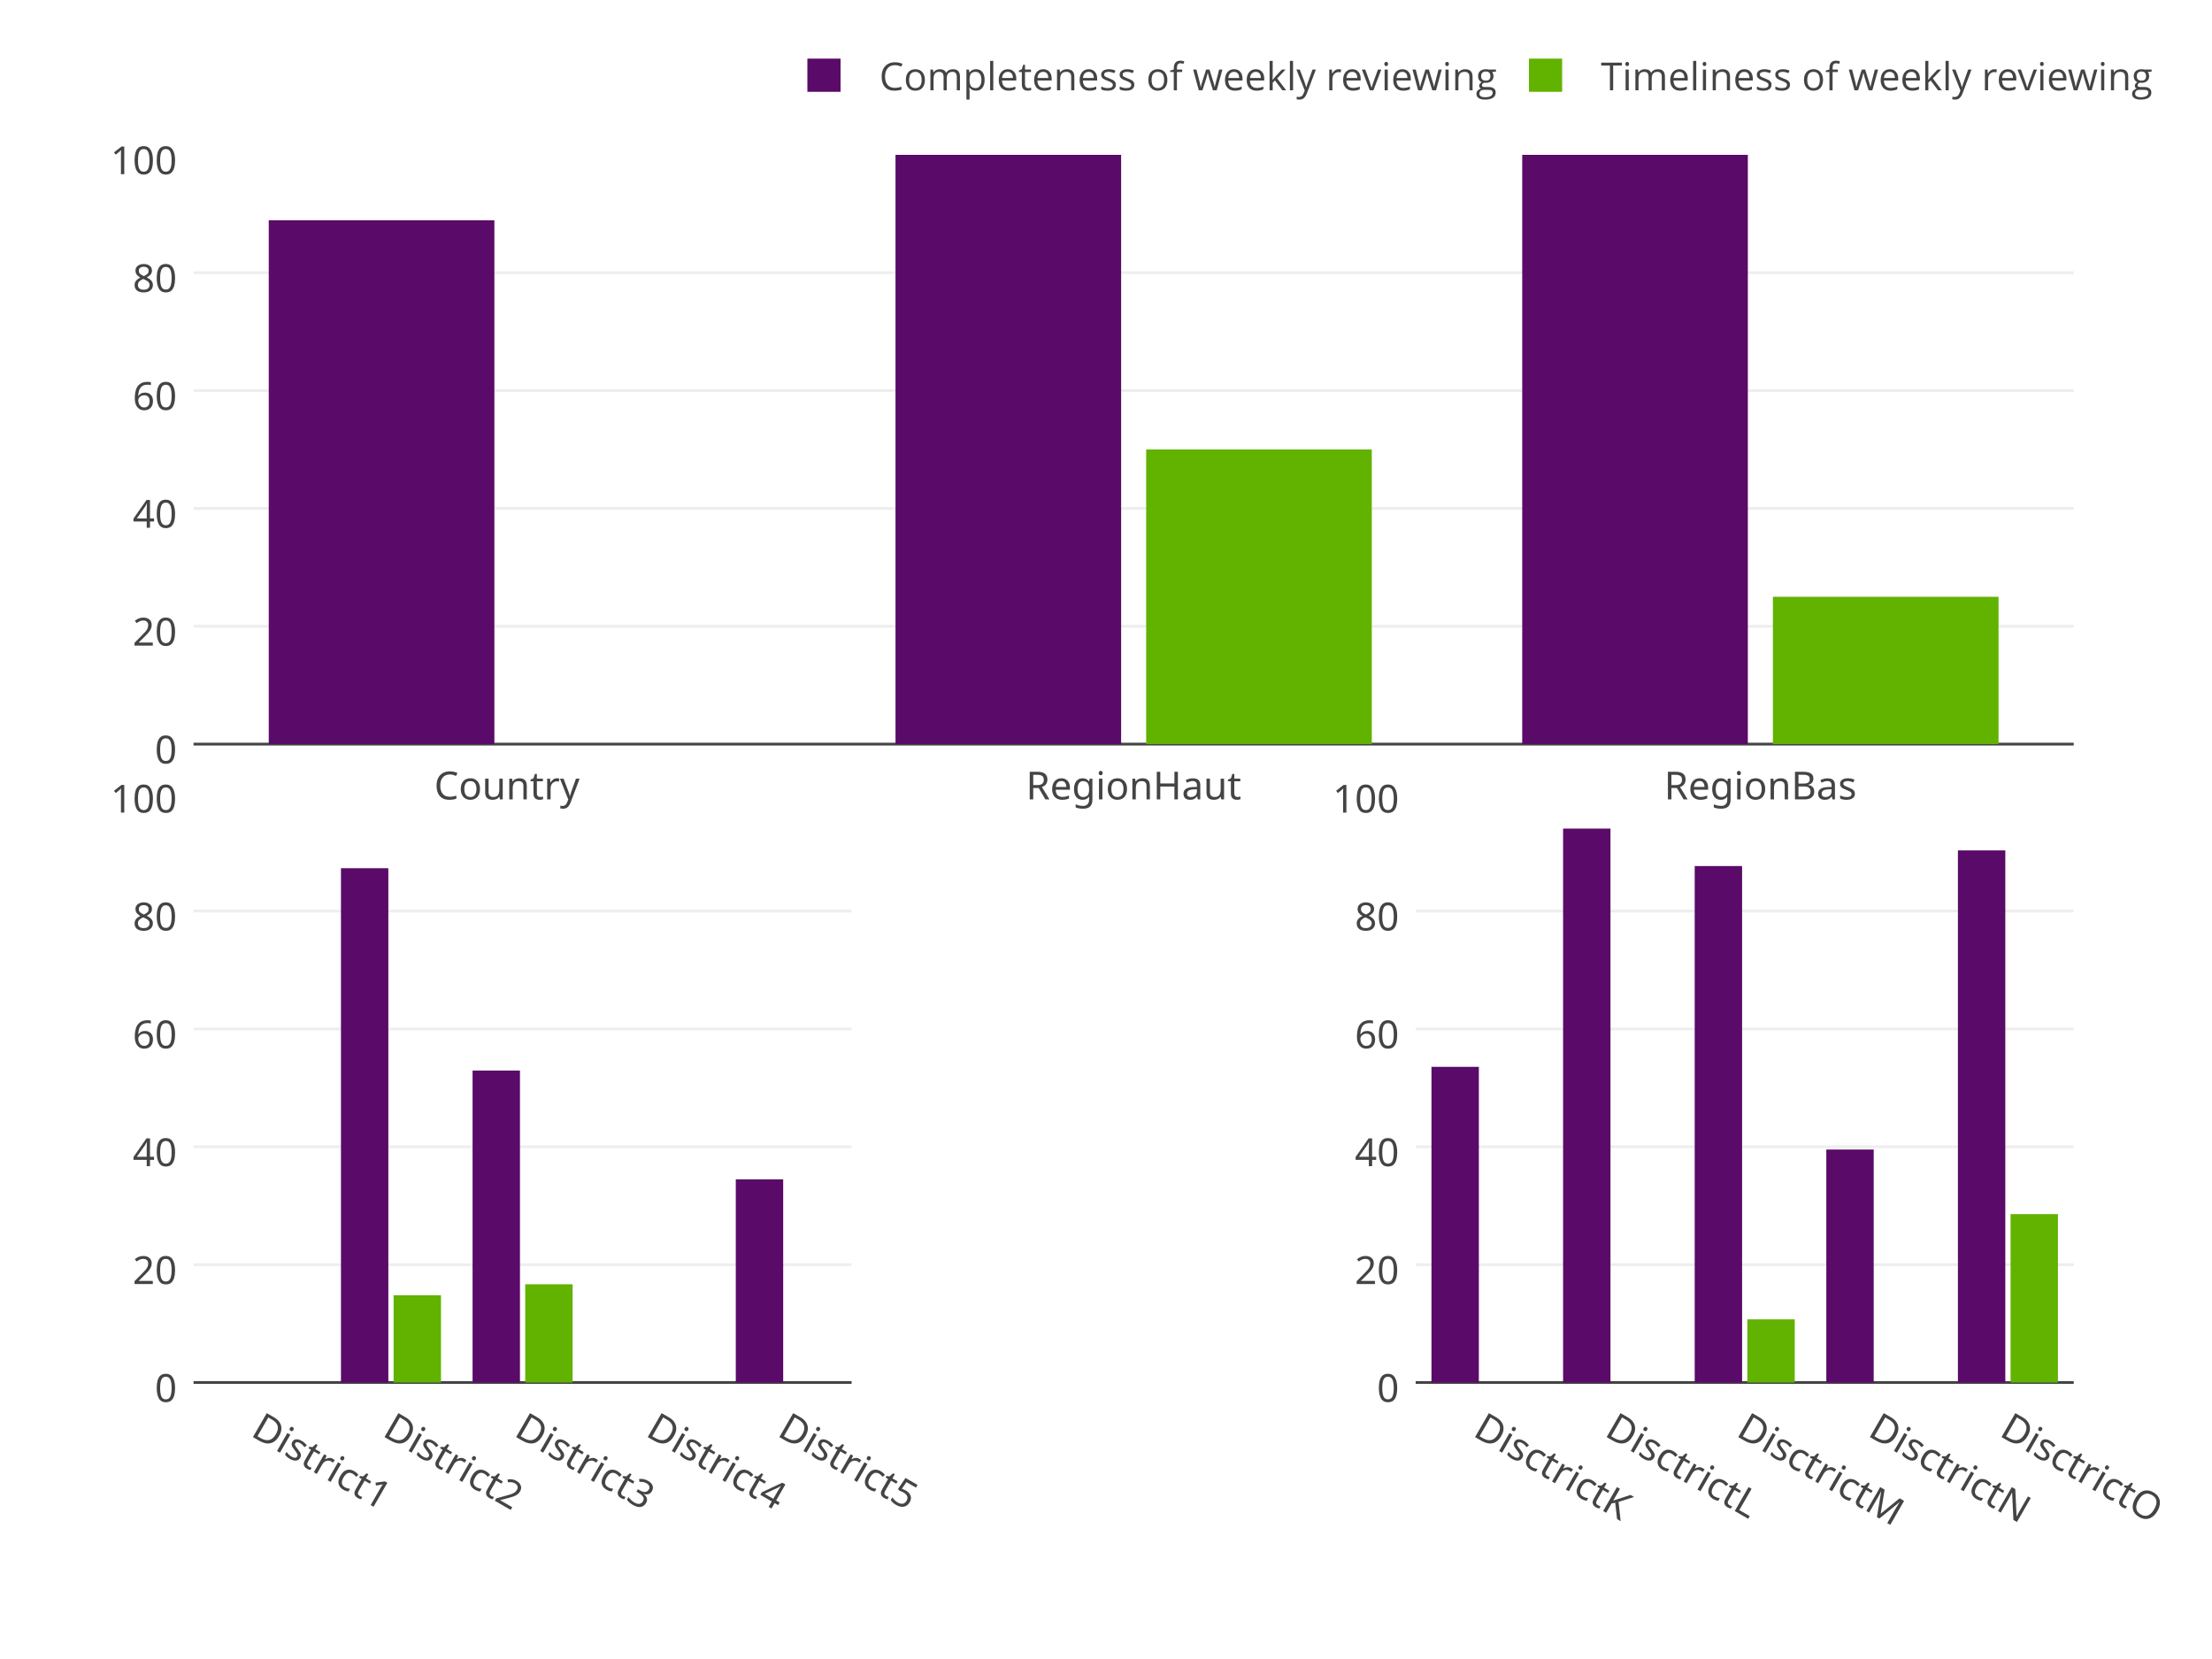
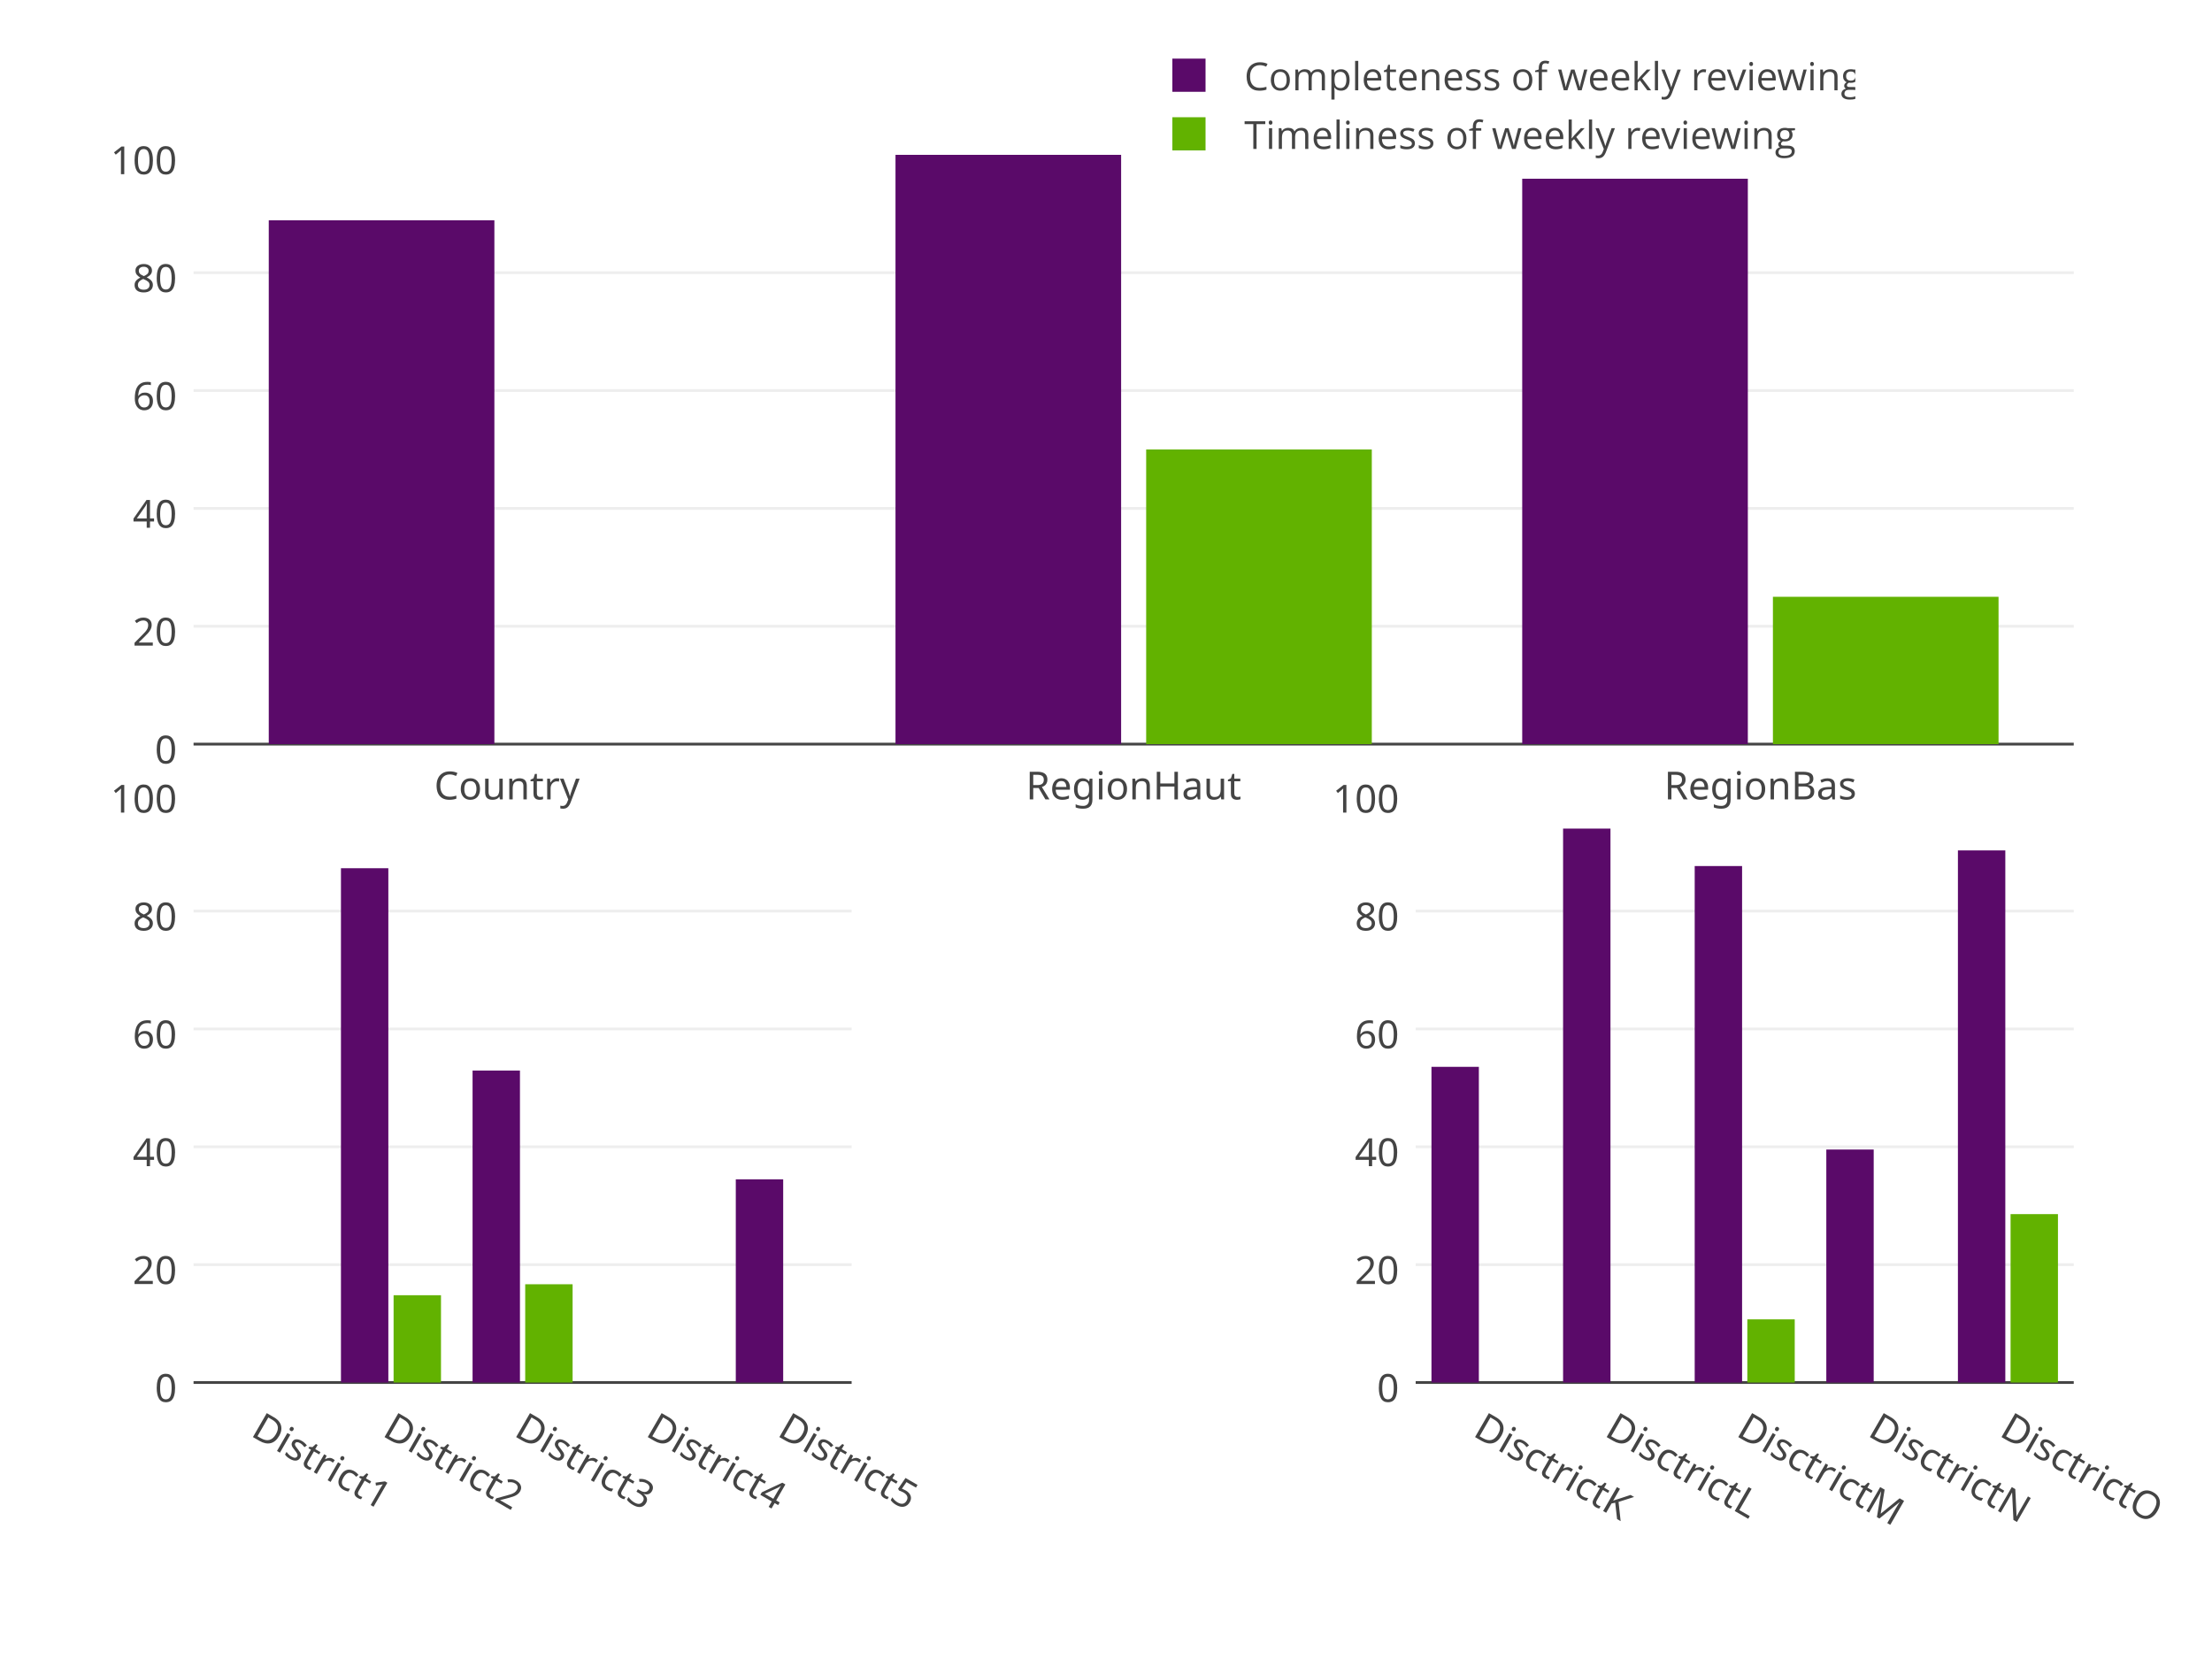
<svg xmlns="http://www.w3.org/2000/svg" class="main-svg" width="800" height="600" style="">
  <rect x="0" y="0" width="800" height="600" style="fill: rgb(255, 255, 255); fill-opacity: 1;" />
-   <defs id="defs-73b3b0">
+   <defs id="defs-4ce0ea">
    <g class="gradients" />
    <g class="clips">
-       <clipPath class="axesclip" id="clip73b3b0x">
+       <clipPath class="axesclip" id="clip4ce0eax">
        <rect x="70" y="0" width="680" height="600" />
      </clipPath>
-       <clipPath class="axesclip" id="clip73b3b0y">
+       <clipPath class="axesclip" id="clip4ce0eay">
        <rect x="0" y="56" width="800" height="213.12" />
      </clipPath>
-       <clipPath class="axesclip" id="clip73b3b0xy">
+       <clipPath class="axesclip" id="clip4ce0eaxy">
        <rect x="70" y="56" width="680" height="213.12" />
      </clipPath>
-       <clipPath class="axesclip" id="clip73b3b0y2">
+       <clipPath class="axesclip" id="clip4ce0eay2">
        <rect x="0" y="286.88" width="800" height="213.12" />
      </clipPath>
-       <clipPath class="axesclip" id="clip73b3b0xy2">
+       <clipPath class="axesclip" id="clip4ce0eaxy2">
        <rect x="70" y="286.88" width="680" height="213.12" />
      </clipPath>
-       <clipPath class="axesclip" id="clip73b3b0y3">
+       <clipPath class="axesclip" id="clip4ce0eay3">
        <rect x="0" y="286.88" width="800" height="213.12" />
      </clipPath>
-       <clipPath class="axesclip" id="clip73b3b0xy3">
+       <clipPath class="axesclip" id="clip4ce0eaxy3">
        <rect x="70" y="286.88" width="680" height="213.12" />
      </clipPath>
-       <clipPath class="axesclip" id="clip73b3b0x2">
+       <clipPath class="axesclip" id="clip4ce0eax2">
        <rect x="70" y="0" width="238" height="600" />
      </clipPath>
-       <clipPath class="axesclip" id="clip73b3b0x2y">
+       <clipPath class="axesclip" id="clip4ce0eax2y">
        <rect x="70" y="56" width="238" height="213.12" />
      </clipPath>
-       <clipPath class="axesclip" id="clip73b3b0x2y2">
+       <clipPath class="axesclip" id="clip4ce0eax2y2">
        <rect x="70" y="286.88" width="238" height="213.12" />
      </clipPath>
-       <clipPath class="axesclip" id="clip73b3b0x2y3">
+       <clipPath class="axesclip" id="clip4ce0eax2y3">
        <rect x="70" y="286.88" width="238" height="213.12" />
      </clipPath>
-       <clipPath class="axesclip" id="clip73b3b0x3">
+       <clipPath class="axesclip" id="clip4ce0eax3">
        <rect x="512" y="0" width="238" height="600" />
      </clipPath>
-       <clipPath class="axesclip" id="clip73b3b0x3y">
+       <clipPath class="axesclip" id="clip4ce0eax3y">
        <rect x="512" y="56" width="238" height="213.12" />
      </clipPath>
-       <clipPath class="axesclip" id="clip73b3b0x3y2">
+       <clipPath class="axesclip" id="clip4ce0eax3y2">
        <rect x="512" y="286.88" width="238" height="213.12" />
      </clipPath>
-       <clipPath class="axesclip" id="clip73b3b0x3y3">
+       <clipPath class="axesclip" id="clip4ce0eax3y3">
        <rect x="512" y="286.88" width="238" height="213.12" />
      </clipPath>
-       <clipPath class="plotclip" id="clip73b3b0xyplot">
+       <clipPath class="plotclip" id="clip4ce0eaxyplot">
        <rect width="680" height="213.12" />
      </clipPath>
-       <clipPath class="plotclip" id="clip73b3b0x2y3plot">
+       <clipPath class="plotclip" id="clip4ce0eax2y3plot">
        <rect width="238" height="213.12" />
      </clipPath>
-       <clipPath class="plotclip" id="clip73b3b0x3y2plot">
+       <clipPath class="plotclip" id="clip4ce0eax3y2plot">
        <rect width="238" height="213.12" />
      </clipPath>
    </g>
  </defs>
  <g class="bglayer">
    <rect class="bg" x="66" y="52" width="688" height="221.12" style="fill: rgb(255, 255, 255); fill-opacity: 1; stroke-width: 0;" />
    <rect class="bg" x="66" y="282.88" width="246" height="221.12" style="fill: rgb(255, 255, 255); fill-opacity: 1; stroke-width: 0;" />
    <rect class="bg" x="508" y="282.88" width="246" height="221.12" style="fill: rgb(255, 255, 255); fill-opacity: 1; stroke-width: 0;" />
  </g>
  <g class="layer-below">
    <g class="imagelayer" />
    <g class="shapelayer" />
  </g>
  <g class="cartesianlayer">
    <g class="subplot xy">
      <g class="layer-subplot">
        <g class="shapelayer" />
        <g class="imagelayer" />
      </g>
      <g class="gridlayer" transform="translate(70,56)">
        <path class="ygrid crisp" d="M0,0h680" transform="translate(0,170.5)" style="stroke: rgb(238, 238, 238); stroke-opacity: 1; stroke-width: 1px;" />
        <path class="ygrid crisp" d="M0,0h680" transform="translate(0,127.87)" style="stroke: rgb(238, 238, 238); stroke-opacity: 1; stroke-width: 1px;" />
        <path class="ygrid crisp" d="M0,0h680" transform="translate(0,85.25)" style="stroke: rgb(238, 238, 238); stroke-opacity: 1; stroke-width: 1px;" />
        <path class="ygrid crisp" d="M0,0h680" transform="translate(0,42.62)" style="stroke: rgb(238, 238, 238); stroke-opacity: 1; stroke-width: 1px;" />
      </g>
      <g class="overgrid" />
      <g class="zerolinelayer" transform="translate(70,56)">
        <path class="yzl zl crisp" d="M0,0h680" transform="translate(0,213.12)" style="stroke: rgb(68, 68, 68); stroke-opacity: 1; stroke-width: 1px;" />
      </g>
      <g class="overzero" />
-       <g class="plot" transform="translate(70, 56)" clip-path="url(#clip73b3b0xyplot)">
+       <g class="plot" transform="translate(70, 56)" clip-path="url(#clip4ce0eaxyplot)">
        <g class="imagelayer" />
        <g class="maplayer" />
        <g class="barlayer">
          <g class="trace bars" style="opacity: 1;">
            <g class="points">
              <g class="point">
                <path d="M27.2,213.12V23.68H108.8V213.12Z" style="stroke-width: 0px; fill: rgb(90, 10, 105); fill-opacity: 1;" />
              </g>
              <g class="point">
                <path d="M253.87,213.12V0H335.47V213.12Z" style="stroke-width: 0px; fill: rgb(90, 10, 105); fill-opacity: 1;" />
              </g>
              <g class="point">
                <path d="M480.53,213.12V0H562.13V213.12Z" style="stroke-width: 0px; fill: rgb(90, 10, 105); fill-opacity: 1;" />
              </g>
            </g>
          </g>
          <g class="trace bars" style="opacity: 1;">
            <g class="points">
              <g class="point">
                <path d="M344.53,213.12V106.56H426.13V213.12Z" style="stroke-width: 0px; fill: rgb(98, 178, 0); fill-opacity: 1;" />
              </g>
              <g class="point">
                <path d="M571.2,213.12V159.84H652.8V213.12Z" style="stroke-width: 0px; fill: rgb(98, 178, 0); fill-opacity: 1;" />
              </g>
            </g>
          </g>
        </g>
        <g class="carpetlayer" />
        <g class="boxlayer" />
        <g class="scatterlayer" />
      </g>
      <g class="overplot" />
      <path class="xlines crisp" transform="translate(70,56)" d="M-5,217.62h690" style="fill: none; stroke-width: 1px; stroke: rgb(0, 0, 0); stroke-opacity: 0;" />
      <path class="ylines crisp" transform="translate(70,56)" d="M-4.5,-5v222.12" stroke-width="1px" style="fill: none; stroke: rgb(0, 0, 0); stroke-opacity: 0;" />
      <g class="overlines" />
      <g class="xaxislayer" transform="translate(70,56)">
        <g class="xtick" data-bb="180">
          <text text-anchor="middle" x="0" y="233.12" transform="translate(113.33,0)" style="font-family: 'sans serif'; font-size: 14px; fill: rgb(68, 68, 68); fill-opacity: 1; visibility: visible; white-space: pre;" data-bb="176">Country</text>
        </g>
        <g class="xtick" data-bb="181">
          <text text-anchor="middle" x="0" y="233.12" transform="translate(340,0)" style="font-family: 'sans serif'; font-size: 14px; fill: rgb(68, 68, 68); fill-opacity: 1; visibility: visible; white-space: pre;" data-bb="177">RegionHaut</text>
        </g>
        <g class="xtick" data-bb="182">
          <text text-anchor="middle" x="0" y="233.12" transform="translate(566.67,0)" style="font-family: 'sans serif'; font-size: 14px; fill: rgb(68, 68, 68); fill-opacity: 1; visibility: visible; white-space: pre;" data-bb="178">RegionBas</text>
        </g>
      </g>
      <g class="yaxislayer" transform="translate(70,56)">
        <g class="ytick" data-bb="206">
          <text text-anchor="end" x="-6" y="7" transform="translate(0,213.12)" style="font-family: 'sans serif'; font-size: 14px; fill: rgb(68, 68, 68); fill-opacity: 1; visibility: visible; white-space: pre;">0</text>
        </g>
        <g class="ytick" data-bb="207">
          <text text-anchor="end" x="-6" y="7" transform="translate(0,170.5)" style="font-family: 'sans serif'; font-size: 14px; fill: rgb(68, 68, 68); fill-opacity: 1; visibility: visible; white-space: pre;">20</text>
        </g>
        <g class="ytick" data-bb="208">
          <text text-anchor="end" x="-6" y="7" transform="translate(0,127.87)" style="font-family: 'sans serif'; font-size: 14px; fill: rgb(68, 68, 68); fill-opacity: 1; visibility: visible; white-space: pre;">40</text>
        </g>
        <g class="ytick" data-bb="209">
          <text text-anchor="end" x="-6" y="7" transform="translate(0,85.25)" style="font-family: 'sans serif'; font-size: 14px; fill: rgb(68, 68, 68); fill-opacity: 1; visibility: visible; white-space: pre;">60</text>
        </g>
        <g class="ytick" data-bb="210">
          <text text-anchor="end" x="-6" y="7" transform="translate(0,42.62)" style="font-family: 'sans serif'; font-size: 14px; fill: rgb(68, 68, 68); fill-opacity: 1; visibility: visible; white-space: pre;">80</text>
        </g>
        <g class="ytick" data-bb="211">
          <text text-anchor="end" x="-6" y="7" transform="translate(0,0)" style="font-family: 'sans serif'; font-size: 14px; fill: rgb(68, 68, 68); fill-opacity: 1; visibility: visible; white-space: pre;">100</text>
        </g>
      </g>
      <g class="overaxes" />
    </g>
    <g class="subplot x2y3">
      <g class="layer-subplot">
        <g class="shapelayer" />
        <g class="imagelayer" />
      </g>
      <g class="gridlayer" transform="translate(70,286.88)">
        <path class="y3grid crisp" d="M0,0h238" transform="translate(0,170.5)" style="stroke: rgb(238, 238, 238); stroke-opacity: 1; stroke-width: 1px;" />
        <path class="y3grid crisp" d="M0,0h238" transform="translate(0,127.87)" style="stroke: rgb(238, 238, 238); stroke-opacity: 1; stroke-width: 1px;" />
        <path class="y3grid crisp" d="M0,0h238" transform="translate(0,85.25)" style="stroke: rgb(238, 238, 238); stroke-opacity: 1; stroke-width: 1px;" />
        <path class="y3grid crisp" d="M0,0h238" transform="translate(0,42.62)" style="stroke: rgb(238, 238, 238); stroke-opacity: 1; stroke-width: 1px;" />
      </g>
      <g class="overgrid" />
      <g class="zerolinelayer" transform="translate(70,286.88)">
        <path class="y3zl zl crisp" d="M0,0h238" transform="translate(0,213.12)" style="stroke: rgb(68, 68, 68); stroke-opacity: 1; stroke-width: 1px;" />
      </g>
      <g class="overzero" />
-       <g class="plot" transform="translate(70, 286.88)" clip-path="url(#clip73b3b0x2y3plot)">
+       <g class="plot" transform="translate(70, 286.88)" clip-path="url(#clip4ce0eax2y3plot)">
        <g class="imagelayer" />
        <g class="maplayer" />
        <g class="barlayer">
          <g class="trace bars" style="opacity: 1;">
            <g class="points">
              <g class="point">
                <path d="M53.31,213.12V27.13H70.45V213.12Z" style="stroke-width: 0px; fill: rgb(90, 10, 105); fill-opacity: 1;" />
              </g>
              <g class="point">
                <path d="M100.91,213.12V100.29H118.05V213.12Z" style="stroke-width: 0px; fill: rgb(90, 10, 105); fill-opacity: 1;" />
              </g>
              <g class="point">
                <path d="M196.11,213.12V139.64H213.25V213.12Z" style="stroke-width: 0px; fill: rgb(90, 10, 105); fill-opacity: 1;" />
              </g>
            </g>
          </g>
          <g class="trace bars" style="opacity: 1;">
            <g class="points">
              <g class="point">
                <path d="M72.35,213.12V181.56H89.49V213.12Z" style="stroke-width: 0px; fill: rgb(98, 178, 0); fill-opacity: 1;" />
              </g>
              <g class="point">
                <path d="M119.95,213.12V177.59H137.09V213.12Z" style="stroke-width: 0px; fill: rgb(98, 178, 0); fill-opacity: 1;" />
              </g>
            </g>
          </g>
        </g>
        <g class="carpetlayer" />
        <g class="boxlayer" />
        <g class="scatterlayer" />
      </g>
      <g class="overplot" />
      <path class="xlines crisp" transform="translate(70,286.88)" d="M-5,217.62h248" style="fill: none; stroke-width: 1px; stroke: rgb(0, 0, 0); stroke-opacity: 0;" />
      <path class="ylines crisp" transform="translate(70,286.88)" d="M-4.5,-5v222.12" stroke-width="1px" style="fill: none; stroke: rgb(0, 0, 0); stroke-opacity: 0;" />
      <g class="overlines" />
      <g class="xaxislayer" transform="translate(70,286.88)">
        <g class="x2tick" data-bb="189">
          <text text-anchor="start" x="0" y="233.12" transform="translate(23.8,0) rotate(30,0,226.12)" style="font-family: 'sans serif'; font-size: 14px; fill: rgb(68, 68, 68); fill-opacity: 1; visibility: visible; white-space: pre;" data-bb="183">District1</text>
        </g>
        <g class="x2tick" data-bb="190">
          <text text-anchor="start" x="0" y="233.12" transform="translate(71.4,0) rotate(30,0,226.12)" style="font-family: 'sans serif'; font-size: 14px; fill: rgb(68, 68, 68); fill-opacity: 1; visibility: visible; white-space: pre;" data-bb="184">District2</text>
        </g>
        <g class="x2tick" data-bb="191">
          <text text-anchor="start" x="0" y="233.12" transform="translate(119,0) rotate(30,0,226.12)" style="font-family: 'sans serif'; font-size: 14px; fill: rgb(68, 68, 68); fill-opacity: 1; visibility: visible; white-space: pre;" data-bb="185">District3</text>
        </g>
        <g class="x2tick" data-bb="192">
          <text text-anchor="start" x="0" y="233.12" transform="translate(166.6,0) rotate(30,0,226.12)" style="font-family: 'sans serif'; font-size: 14px; fill: rgb(68, 68, 68); fill-opacity: 1; visibility: visible; white-space: pre;" data-bb="186">District4</text>
        </g>
        <g class="x2tick" data-bb="193">
          <text text-anchor="start" x="0" y="233.12" transform="translate(214.2,0) rotate(30,0,226.12)" style="font-family: 'sans serif'; font-size: 14px; fill: rgb(68, 68, 68); fill-opacity: 1; visibility: visible; white-space: pre;" data-bb="187">District5</text>
        </g>
      </g>
      <g class="yaxislayer" transform="translate(70,286.88)">
        <g class="y3tick" data-bb="220">
          <text text-anchor="end" x="-6" y="7" transform="translate(0,213.12)" style="font-family: 'sans serif'; font-size: 14px; fill: rgb(68, 68, 68); fill-opacity: 1; visibility: visible; white-space: pre;">0</text>
        </g>
        <g class="y3tick" data-bb="221">
          <text text-anchor="end" x="-6" y="7" transform="translate(0,170.5)" style="font-family: 'sans serif'; font-size: 14px; fill: rgb(68, 68, 68); fill-opacity: 1; visibility: visible; white-space: pre;">20</text>
        </g>
        <g class="y3tick" data-bb="222">
          <text text-anchor="end" x="-6" y="7" transform="translate(0,127.87)" style="font-family: 'sans serif'; font-size: 14px; fill: rgb(68, 68, 68); fill-opacity: 1; visibility: visible; white-space: pre;">40</text>
        </g>
        <g class="y3tick" data-bb="223">
          <text text-anchor="end" x="-6" y="7" transform="translate(0,85.25)" style="font-family: 'sans serif'; font-size: 14px; fill: rgb(68, 68, 68); fill-opacity: 1; visibility: visible; white-space: pre;">60</text>
        </g>
        <g class="y3tick" data-bb="224">
          <text text-anchor="end" x="-6" y="7" transform="translate(0,42.62)" style="font-family: 'sans serif'; font-size: 14px; fill: rgb(68, 68, 68); fill-opacity: 1; visibility: visible; white-space: pre;">80</text>
        </g>
        <g class="y3tick" data-bb="225">
          <text text-anchor="end" x="-6" y="7" transform="translate(0,0)" style="font-family: 'sans serif'; font-size: 14px; fill: rgb(68, 68, 68); fill-opacity: 1; visibility: visible; white-space: pre;">100</text>
        </g>
      </g>
      <g class="overaxes" />
    </g>
    <g class="subplot x3y2">
      <g class="layer-subplot">
        <g class="shapelayer" />
        <g class="imagelayer" />
      </g>
      <g class="gridlayer" transform="translate(512,286.88)">
        <path class="y2grid crisp" d="M0,0h238" transform="translate(0,170.5)" style="stroke: rgb(238, 238, 238); stroke-opacity: 1; stroke-width: 1px;" />
        <path class="y2grid crisp" d="M0,0h238" transform="translate(0,127.87)" style="stroke: rgb(238, 238, 238); stroke-opacity: 1; stroke-width: 1px;" />
        <path class="y2grid crisp" d="M0,0h238" transform="translate(0,85.25)" style="stroke: rgb(238, 238, 238); stroke-opacity: 1; stroke-width: 1px;" />
        <path class="y2grid crisp" d="M0,0h238" transform="translate(0,42.62)" style="stroke: rgb(238, 238, 238); stroke-opacity: 1; stroke-width: 1px;" />
      </g>
      <g class="overgrid" />
      <g class="zerolinelayer" transform="translate(512,286.88)">
        <path class="y2zl zl crisp" d="M0,0h238" transform="translate(0,213.12)" style="stroke: rgb(68, 68, 68); stroke-opacity: 1; stroke-width: 1px;" />
      </g>
      <g class="overzero" />
-       <g class="plot" transform="translate(512, 286.88)" clip-path="url(#clip73b3b0x3y2plot)">
+       <g class="plot" transform="translate(512, 286.88)" clip-path="url(#clip4ce0eax3y2plot)">
        <g class="imagelayer" />
        <g class="maplayer" />
        <g class="barlayer">
          <g class="trace bars" style="opacity: 1;">
            <g class="points">
              <g class="point">
                <path d="M5.71,213.12V98.95H22.85V213.12Z" style="stroke-width: 0px; fill: rgb(90, 10, 105); fill-opacity: 1;" />
              </g>
              <g class="point">
                <path d="M53.31,213.12V12.79H70.45V213.12Z" style="stroke-width: 0px; fill: rgb(90, 10, 105); fill-opacity: 1;" />
              </g>
              <g class="point">
                <path d="M100.91,213.12V26.34H118.05V213.12Z" style="stroke-width: 0px; fill: rgb(90, 10, 105); fill-opacity: 1;" />
              </g>
              <g class="point">
                <path d="M148.51,213.12V128.87H165.65V213.12Z" style="stroke-width: 0px; fill: rgb(90, 10, 105); fill-opacity: 1;" />
              </g>
              <g class="point">
                <path d="M196.11,213.12V20.69H213.25V213.12Z" style="stroke-width: 0px; fill: rgb(90, 10, 105); fill-opacity: 1;" />
              </g>
            </g>
          </g>
          <g class="trace bars" style="opacity: 1;">
            <g class="points">
              <g class="point">
                <path d="M119.95,213.12V190.29H137.09V213.12Z" style="stroke-width: 0px; fill: rgb(98, 178, 0); fill-opacity: 1;" />
              </g>
              <g class="point">
                <path d="M215.15,213.12V152.23H232.29V213.12Z" style="stroke-width: 0px; fill: rgb(98, 178, 0); fill-opacity: 1;" />
              </g>
            </g>
          </g>
        </g>
        <g class="carpetlayer" />
        <g class="boxlayer" />
        <g class="scatterlayer" />
      </g>
      <g class="overplot" />
      <path class="xlines crisp" transform="translate(512,286.88)" d="M-5,217.62h248" style="fill: none; stroke-width: 1px; stroke: rgb(0, 0, 0); stroke-opacity: 0;" />
      <path class="ylines crisp" transform="translate(512,286.88)" d="M-4.5,-5v222.12" stroke-width="1px" style="fill: none; stroke: rgb(0, 0, 0); stroke-opacity: 0;" />
      <g class="overlines" />
      <g class="xaxislayer" transform="translate(512,286.88)">
        <g class="x3tick" data-bb="200">
          <text text-anchor="start" x="0" y="233.12" transform="translate(23.8,0) rotate(30,0,226.12)" style="font-family: 'sans serif'; font-size: 14px; fill: rgb(68, 68, 68); fill-opacity: 1; visibility: visible; white-space: pre;" data-bb="194">DisctrictK</text>
        </g>
        <g class="x3tick" data-bb="201">
          <text text-anchor="start" x="0" y="233.12" transform="translate(71.4,0) rotate(30,0,226.12)" style="font-family: 'sans serif'; font-size: 14px; fill: rgb(68, 68, 68); fill-opacity: 1; visibility: visible; white-space: pre;" data-bb="195">DisctrictL</text>
        </g>
        <g class="x3tick" data-bb="202">
          <text text-anchor="start" x="0" y="233.12" transform="translate(119,0) rotate(30,0,226.12)" style="font-family: 'sans serif'; font-size: 14px; fill: rgb(68, 68, 68); fill-opacity: 1; visibility: visible; white-space: pre;" data-bb="196">DisctrictM</text>
        </g>
        <g class="x3tick" data-bb="203">
          <text text-anchor="start" x="0" y="233.12" transform="translate(166.6,0) rotate(30,0,226.12)" style="font-family: 'sans serif'; font-size: 14px; fill: rgb(68, 68, 68); fill-opacity: 1; visibility: visible; white-space: pre;" data-bb="197">DisctrictN</text>
        </g>
        <g class="x3tick" data-bb="204">
          <text text-anchor="start" x="0" y="233.12" transform="translate(214.2,0) rotate(30,0,226.12)" style="font-family: 'sans serif'; font-size: 14px; fill: rgb(68, 68, 68); fill-opacity: 1; visibility: visible; white-space: pre;" data-bb="198">DisctrictO</text>
        </g>
      </g>
      <g class="yaxislayer" transform="translate(512,286.88)">
        <g class="y2tick" data-bb="213">
          <text text-anchor="end" x="-6" y="7" transform="translate(0,213.12)" style="font-family: 'sans serif'; font-size: 14px; fill: rgb(68, 68, 68); fill-opacity: 1; visibility: visible; white-space: pre;">0</text>
        </g>
        <g class="y2tick" data-bb="214">
          <text text-anchor="end" x="-6" y="7" transform="translate(0,170.5)" style="font-family: 'sans serif'; font-size: 14px; fill: rgb(68, 68, 68); fill-opacity: 1; visibility: visible; white-space: pre;">20</text>
        </g>
        <g class="y2tick" data-bb="215">
          <text text-anchor="end" x="-6" y="7" transform="translate(0,127.87)" style="font-family: 'sans serif'; font-size: 14px; fill: rgb(68, 68, 68); fill-opacity: 1; visibility: visible; white-space: pre;">40</text>
        </g>
        <g class="y2tick" data-bb="216">
          <text text-anchor="end" x="-6" y="7" transform="translate(0,85.25)" style="font-family: 'sans serif'; font-size: 14px; fill: rgb(68, 68, 68); fill-opacity: 1; visibility: visible; white-space: pre;">60</text>
        </g>
        <g class="y2tick" data-bb="217">
          <text text-anchor="end" x="-6" y="7" transform="translate(0,42.62)" style="font-family: 'sans serif'; font-size: 14px; fill: rgb(68, 68, 68); fill-opacity: 1; visibility: visible; white-space: pre;">80</text>
        </g>
        <g class="y2tick" data-bb="218">
          <text text-anchor="end" x="-6" y="7" transform="translate(0,0)" style="font-family: 'sans serif'; font-size: 14px; fill: rgb(68, 68, 68); fill-opacity: 1; visibility: visible; white-space: pre;">100</text>
        </g>
      </g>
      <g class="overaxes" />
    </g>
  </g>
  <g class="ternarylayer" />
  <g class="geolayer" />
  <g class="layer-above">
    <g class="imagelayer" />
    <g class="shapelayer" />
  </g>
  <g class="pielayer" />
  <g class="glimages" />
-   <defs id="topdefs-73b3b0">
-     <clipPath id="legend73b3b0">
-       <rect width="522" height="32" x="0" y="0" />
+   <defs id="topdefs-4ce0ea">
+     <clipPath id="legend4ce0ea">
+       <rect width="261" height="53" x="0" y="0" />
    </clipPath>
  </defs>
  <g class="infolayer">
    <g class="g-gtitle" />
    <g class="g-xtitle" data-bb="179" />
    <g class="g-x2title" data-bb="188" transform="translate(0,14.79211)" />
    <g class="g-x3title" data-bb="199" transform="translate(0,19.67492)" />
    <g class="g-ytitle" data-bb="205" />
    <g class="g-y2title" data-bb="212" />
    <g class="g-y3title" data-bb="219" />
-     <g class="legend" pointer-events="all" transform="translate(278, 11.6)">
-       <rect class="bg" shape-rendering="crispEdges" style="stroke: rgb(68, 68, 68); stroke-opacity: 1; fill: rgb(255, 255, 255); fill-opacity: 1; stroke-width: 0px;" width="522" height="32" x="0" y="0" />
-       <g class="scrollbox" transform="translate(0, 0)" clip-path="url(#legend73b3b0)">
+     <g class="legend" pointer-events="all" transform="translate(410, 11.6)">
+       <rect class="bg" shape-rendering="crispEdges" style="stroke: rgb(68, 68, 68); stroke-opacity: 1; fill: rgb(255, 255, 255); fill-opacity: 1; stroke-width: 0px;" width="261" height="53" x="0" y="0" />
+       <g class="scrollbox" transform="translate(0, 0)" clip-path="url(#legend4ce0ea)">
        <g class="groups">
          <g class="traces" transform="translate(0, 15.6)" style="opacity: 1;">
            <g class="layers" style="opacity: 1;">
              <g class="legendfill" />
              <g class="legendlines" />
              <g class="legendsymbols">
                <g class="legendpoints">
                  <path class="legendbar" d="M6,6H-6V-6H6Z" transform="translate(20,0)" style="stroke-width: 0px; fill: rgb(90, 10, 105); fill-opacity: 1;" />
                </g>
              </g>
            </g>
            <text class="legendtext user-select-none" x="40" y="5.46" style="text-anchor: start; font-family: 'Open Sans', verdana, arial, sans-serif; font-size: 14px; fill: rgb(68, 68, 68); fill-opacity: 1; white-space: pre; visibility: visible;" data-bb="226">Completeness of weekly reviewing</text>
-             <rect class="legendtoggle" pointer-events="all" style="cursor: pointer; fill: rgb(0, 0, 0); fill-opacity: 0;" x="0" y="-10.6" width="522" height="21.2" />
-           </g>
-           <g class="traces" transform="translate(260.9688, 15.6)" style="opacity: 1;">
+             <rect class="legendtoggle" pointer-events="all" style="cursor: pointer; fill: rgb(0, 0, 0); fill-opacity: 0;" x="0" y="-10.6" width="301" height="21.2" />
+           </g>
+           <g class="traces" transform="translate(0, 36.8)" style="opacity: 1;">
            <g class="layers" style="opacity: 1;">
              <g class="legendfill" />
              <g class="legendlines" />
              <g class="legendsymbols">
                <g class="legendpoints">
                  <path class="legendbar" d="M6,6H-6V-6H6Z" transform="translate(20,0)" style="stroke-width: 0px; fill: rgb(98, 178, 0); fill-opacity: 1;" />
                </g>
              </g>
            </g>
            <text class="legendtext user-select-none" x="40" y="5.46" style="text-anchor: start; font-family: 'Open Sans', verdana, arial, sans-serif; font-size: 14px; fill: rgb(68, 68, 68); fill-opacity: 1; white-space: pre; visibility: visible;" data-bb="227">Timeliness of weekly reviewing</text>
-             <rect class="legendtoggle" pointer-events="all" x="0" y="-10.6" width="522" height="21.2" style="cursor: pointer; fill: rgb(0, 0, 0); fill-opacity: 0;" />
+             <rect class="legendtoggle" pointer-events="all" x="0" y="-10.6" width="301" height="21.2" style="cursor: pointer; fill: rgb(0, 0, 0); fill-opacity: 0;" />
          </g>
        </g>
      </g>
      <rect class="scrollbar" rx="20" ry="2" width="0" height="0" style="fill: rgb(128, 139, 164); fill-opacity: 1;" />
    </g>
  </g>
</svg>
